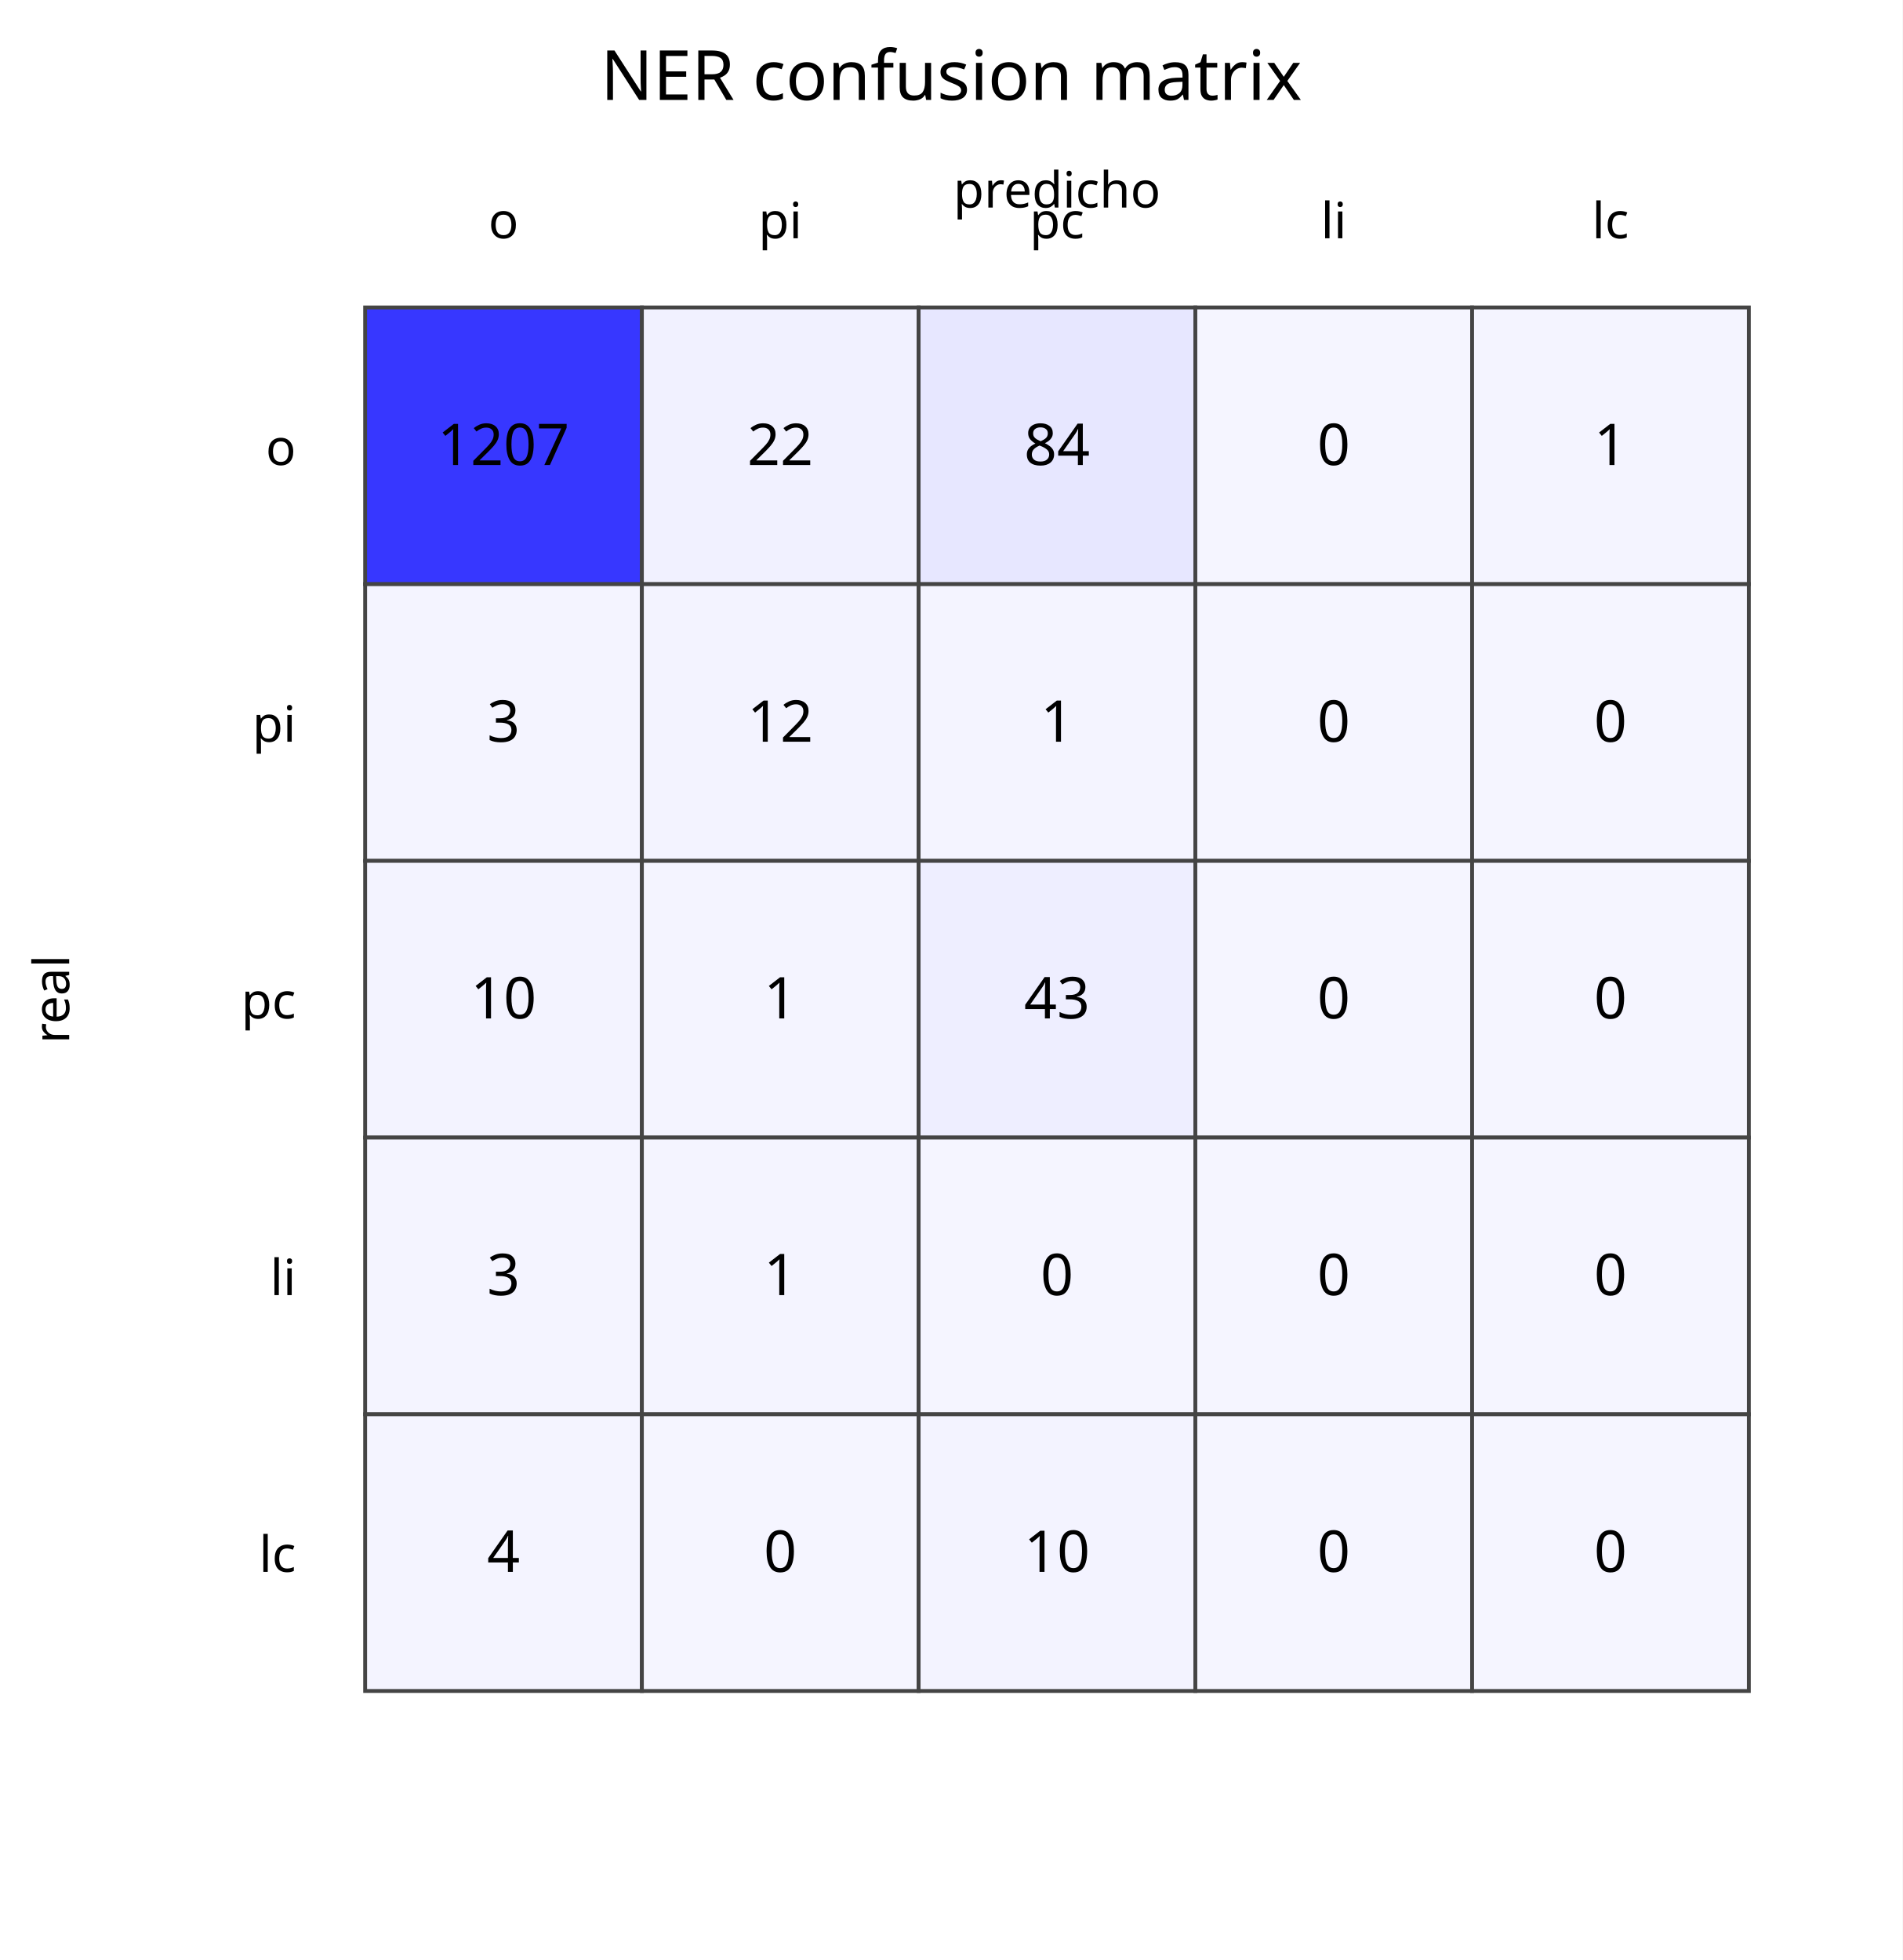
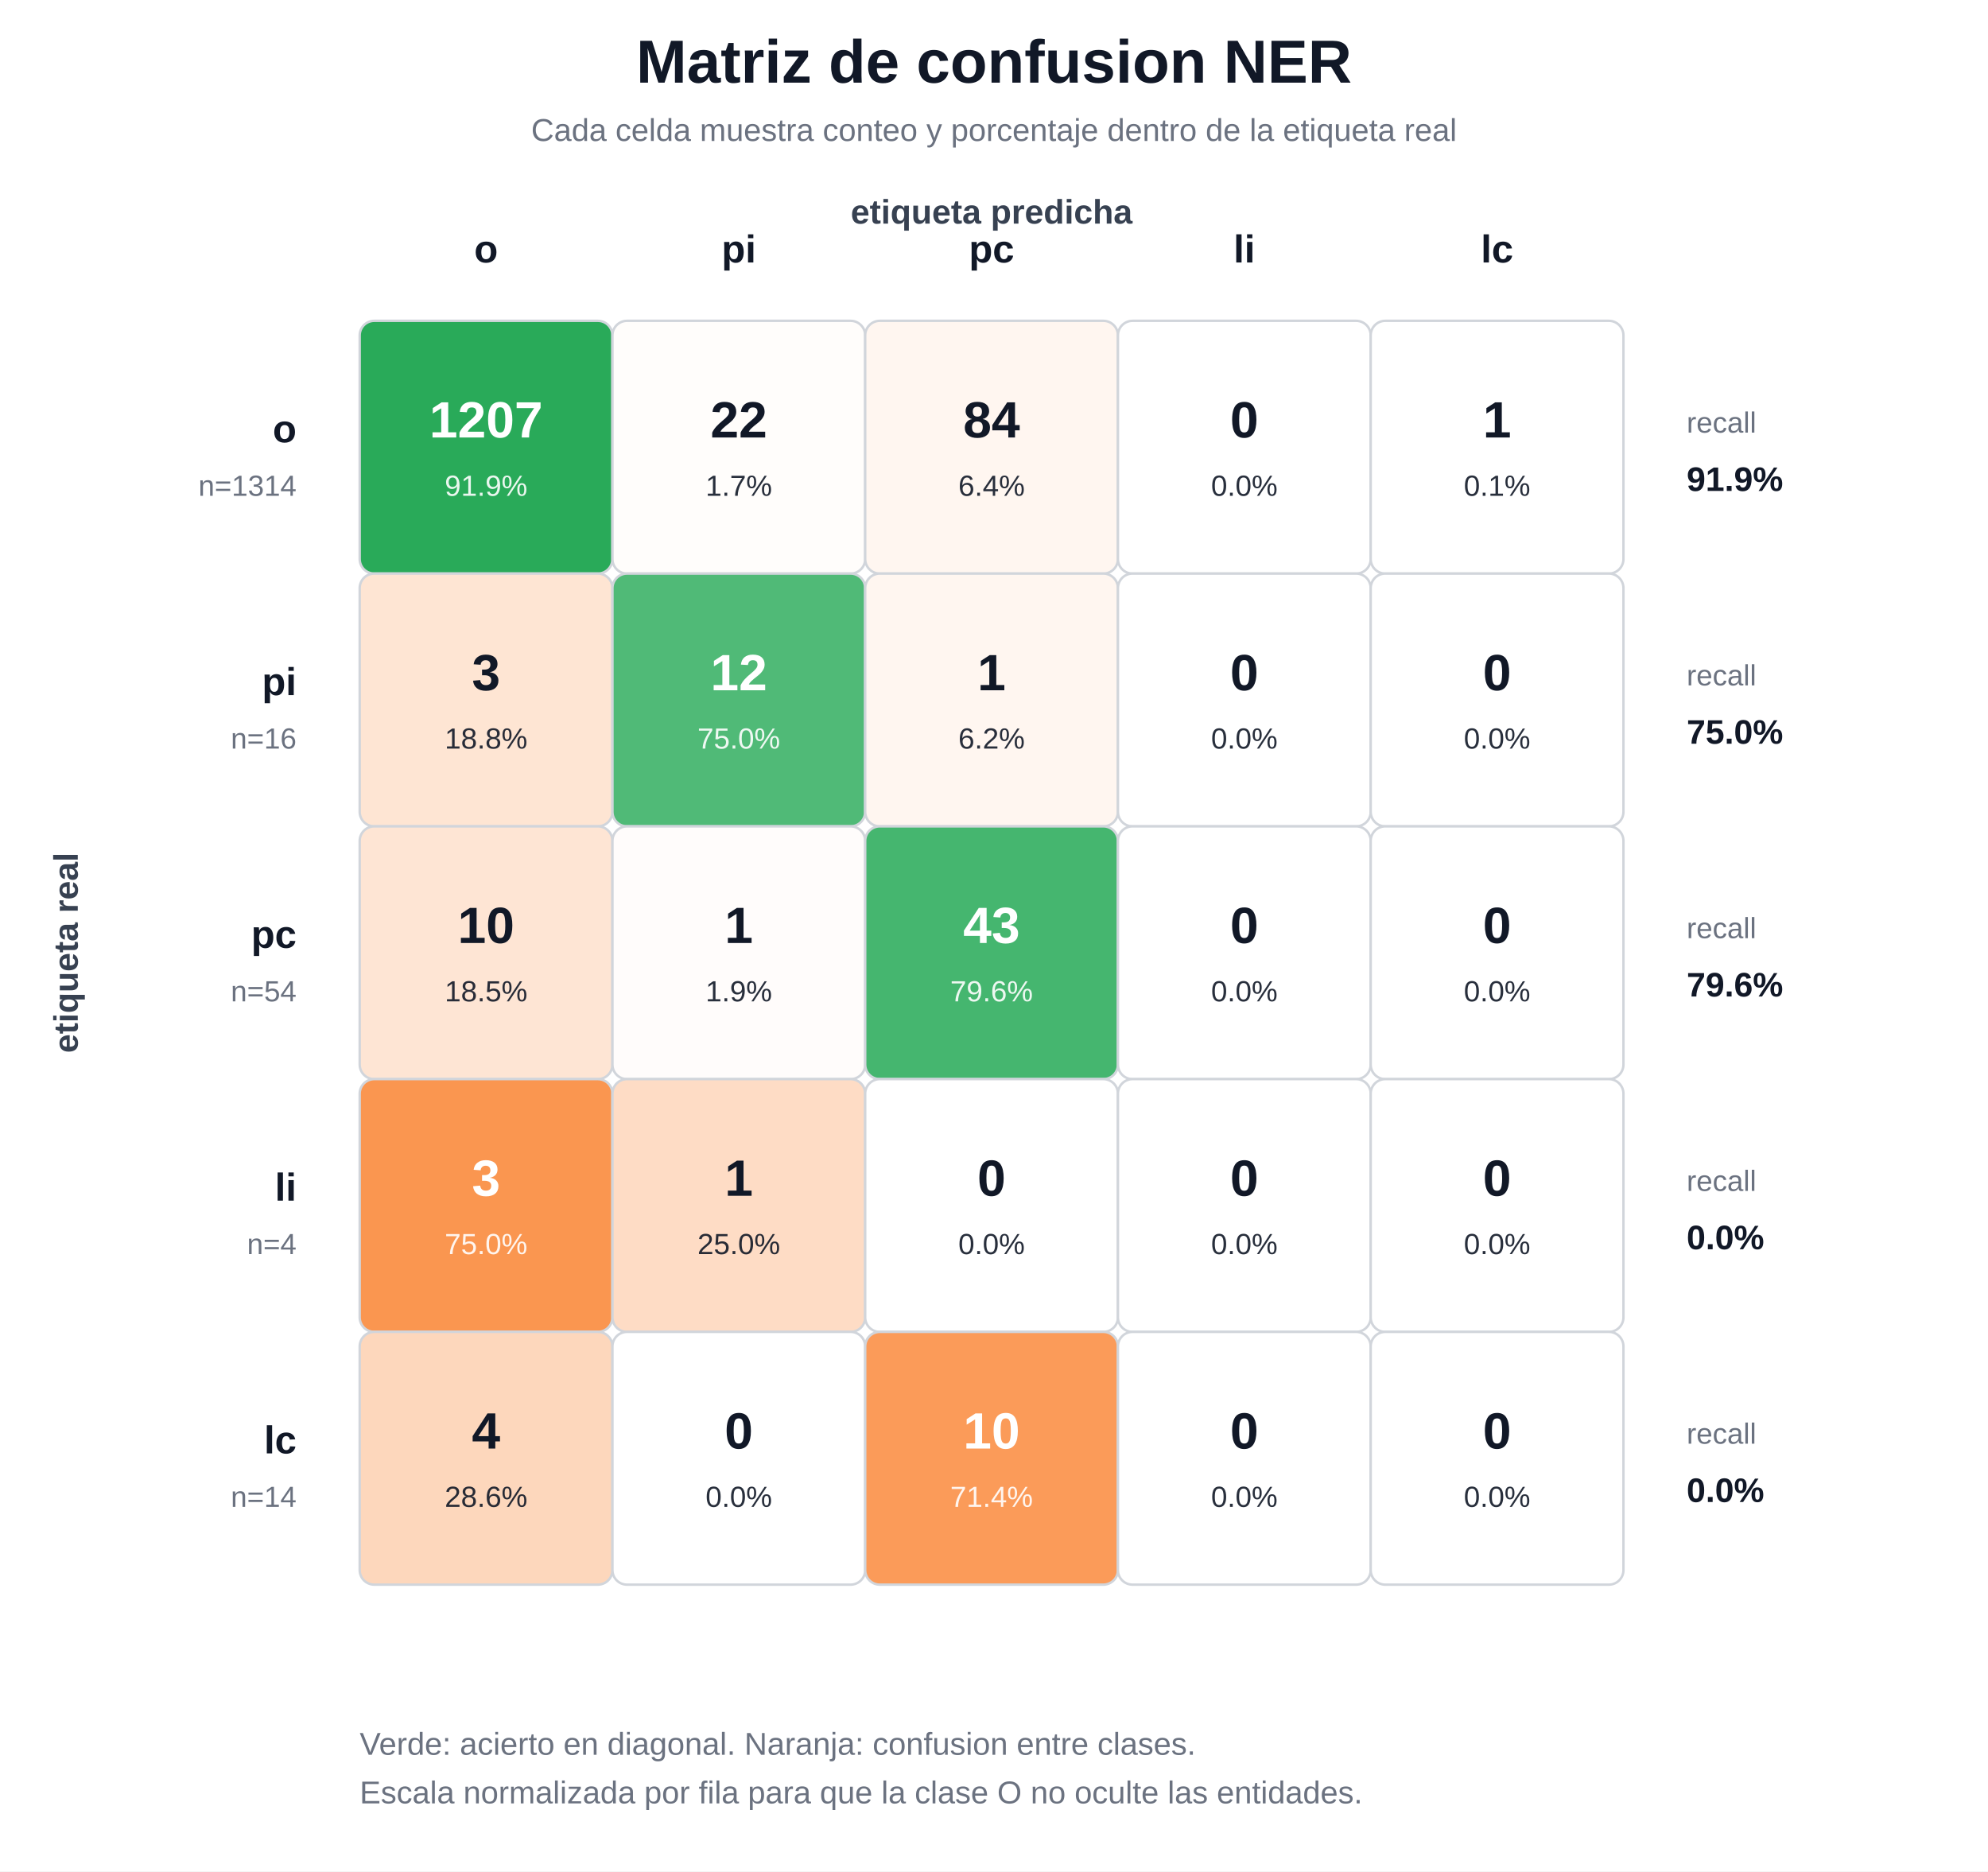
- <svg xmlns="http://www.w3.org/2000/svg" width="495" height="510" viewBox="0 0 495 510">
-   <rect width="100%" height="100%" fill="white" />
-   <text x="247.5" y="26" text-anchor="middle" font-family="sans-serif" font-size="18">NER confusion matrix</text>
-   <text x="275.0" y="54" text-anchor="middle" font-family="sans-serif" font-size="13">predicho</text>
-   <text x="18" y="260.0" transform="rotate(-90 18 260.0)" text-anchor="middle" font-family="sans-serif" font-size="13">real</text>
-   <text x="131.0" y="62" text-anchor="middle" font-family="sans-serif" font-size="13">o</text>
-   <text x="77" y="121.0" text-anchor="end" font-family="sans-serif" font-size="13">o</text>
-   <text x="203.0" y="62" text-anchor="middle" font-family="sans-serif" font-size="13">pi</text>
-   <text x="77" y="193.0" text-anchor="end" font-family="sans-serif" font-size="13">pi</text>
-   <text x="275.0" y="62" text-anchor="middle" font-family="sans-serif" font-size="13">pc</text>
-   <text x="77" y="265.0" text-anchor="end" font-family="sans-serif" font-size="13">pc</text>
-   <text x="347.0" y="62" text-anchor="middle" font-family="sans-serif" font-size="13">li</text>
-   <text x="77" y="337.0" text-anchor="end" font-family="sans-serif" font-size="13">li</text>
-   <text x="419.0" y="62" text-anchor="middle" font-family="sans-serif" font-size="13">lc</text>
-   <text x="77" y="409.0" text-anchor="end" font-family="sans-serif" font-size="13">lc</text>
-   <rect x="95" y="80" width="72" height="72" fill="rgb(55,55,255)" stroke="#444" />
-   <text x="131.0" y="121.0" text-anchor="middle" font-family="sans-serif" font-size="15">1207</text>
-   <rect x="167" y="80" width="72" height="72" fill="rgb(241,241,255)" stroke="#444" />
-   <text x="203.0" y="121.0" text-anchor="middle" font-family="sans-serif" font-size="15">22</text>
-   <rect x="239" y="80" width="72" height="72" fill="rgb(231,231,255)" stroke="#444" />
-   <text x="275.0" y="121.0" text-anchor="middle" font-family="sans-serif" font-size="15">84</text>
-   <rect x="311" y="80" width="72" height="72" fill="rgb(245,245,255)" stroke="#444" />
-   <text x="347.0" y="121.0" text-anchor="middle" font-family="sans-serif" font-size="15">0</text>
-   <rect x="383" y="80" width="72" height="72" fill="rgb(244,244,255)" stroke="#444" />
-   <text x="419.0" y="121.0" text-anchor="middle" font-family="sans-serif" font-size="15">1</text>
-   <rect x="95" y="152" width="72" height="72" fill="rgb(244,244,255)" stroke="#444" />
-   <text x="131.0" y="193.0" text-anchor="middle" font-family="sans-serif" font-size="15">3</text>
-   <rect x="167" y="152" width="72" height="72" fill="rgb(243,243,255)" stroke="#444" />
-   <text x="203.0" y="193.0" text-anchor="middle" font-family="sans-serif" font-size="15">12</text>
-   <rect x="239" y="152" width="72" height="72" fill="rgb(244,244,255)" stroke="#444" />
-   <text x="275.0" y="193.0" text-anchor="middle" font-family="sans-serif" font-size="15">1</text>
-   <rect x="311" y="152" width="72" height="72" fill="rgb(245,245,255)" stroke="#444" />
-   <text x="347.0" y="193.0" text-anchor="middle" font-family="sans-serif" font-size="15">0</text>
-   <rect x="383" y="152" width="72" height="72" fill="rgb(245,245,255)" stroke="#444" />
-   <text x="419.0" y="193.0" text-anchor="middle" font-family="sans-serif" font-size="15">0</text>
-   <rect x="95" y="224" width="72" height="72" fill="rgb(243,243,255)" stroke="#444" />
-   <text x="131.0" y="265.0" text-anchor="middle" font-family="sans-serif" font-size="15">10</text>
-   <rect x="167" y="224" width="72" height="72" fill="rgb(244,244,255)" stroke="#444" />
-   <text x="203.0" y="265.0" text-anchor="middle" font-family="sans-serif" font-size="15">1</text>
-   <rect x="239" y="224" width="72" height="72" fill="rgb(238,238,255)" stroke="#444" />
-   <text x="275.0" y="265.0" text-anchor="middle" font-family="sans-serif" font-size="15">43</text>
-   <rect x="311" y="224" width="72" height="72" fill="rgb(245,245,255)" stroke="#444" />
-   <text x="347.0" y="265.0" text-anchor="middle" font-family="sans-serif" font-size="15">0</text>
-   <rect x="383" y="224" width="72" height="72" fill="rgb(245,245,255)" stroke="#444" />
-   <text x="419.0" y="265.0" text-anchor="middle" font-family="sans-serif" font-size="15">0</text>
-   <rect x="95" y="296" width="72" height="72" fill="rgb(244,244,255)" stroke="#444" />
-   <text x="131.0" y="337.0" text-anchor="middle" font-family="sans-serif" font-size="15">3</text>
-   <rect x="167" y="296" width="72" height="72" fill="rgb(244,244,255)" stroke="#444" />
-   <text x="203.0" y="337.0" text-anchor="middle" font-family="sans-serif" font-size="15">1</text>
-   <rect x="239" y="296" width="72" height="72" fill="rgb(245,245,255)" stroke="#444" />
-   <text x="275.0" y="337.0" text-anchor="middle" font-family="sans-serif" font-size="15">0</text>
-   <rect x="311" y="296" width="72" height="72" fill="rgb(245,245,255)" stroke="#444" />
-   <text x="347.0" y="337.0" text-anchor="middle" font-family="sans-serif" font-size="15">0</text>
-   <rect x="383" y="296" width="72" height="72" fill="rgb(245,245,255)" stroke="#444" />
-   <text x="419.0" y="337.0" text-anchor="middle" font-family="sans-serif" font-size="15">0</text>
-   <rect x="95" y="368" width="72" height="72" fill="rgb(244,244,255)" stroke="#444" />
-   <text x="131.0" y="409.0" text-anchor="middle" font-family="sans-serif" font-size="15">4</text>
-   <rect x="167" y="368" width="72" height="72" fill="rgb(245,245,255)" stroke="#444" />
-   <text x="203.0" y="409.0" text-anchor="middle" font-family="sans-serif" font-size="15">0</text>
-   <rect x="239" y="368" width="72" height="72" fill="rgb(243,243,255)" stroke="#444" />
-   <text x="275.0" y="409.0" text-anchor="middle" font-family="sans-serif" font-size="15">10</text>
-   <rect x="311" y="368" width="72" height="72" fill="rgb(245,245,255)" stroke="#444" />
-   <text x="347.0" y="409.0" text-anchor="middle" font-family="sans-serif" font-size="15">0</text>
-   <rect x="383" y="368" width="72" height="72" fill="rgb(245,245,255)" stroke="#444" />
-   <text x="419.0" y="409.0" text-anchor="middle" font-family="sans-serif" font-size="15">0</text>
+ <svg xmlns="http://www.w3.org/2000/svg" width="818" height="770" viewBox="0 0 818 770">
+   <style>
+   .title { font: 700 25px Arial, sans-serif; fill: #111827; }
+   .subtitle { font: 13px Arial, sans-serif; fill: #6b7280; }
+   .axis-title { font: 700 14px Arial, sans-serif; fill: #374151; }
+   .axis-label { font: 700 16px Arial, sans-serif; fill: #111827; }
+   .support { font: 12px Arial, sans-serif; fill: #6b7280; }
+   .cell-main { font: 700 21px Arial, sans-serif; }
+   .cell-sub { font: 12px Arial, sans-serif; opacity: 0.9; }
+   .metric { font: 12px Arial, sans-serif; fill: #6b7280; }
+   .metric.strong { font: 700 14px Arial, sans-serif; fill: #111827; }
+ </style>
+   <rect width="100%" height="100%" fill="#ffffff" />
+   <text x="409.0" y="34" text-anchor="middle" class="title">Matriz de confusion NER</text>
+   <text x="409.0" y="58" text-anchor="middle" class="subtitle">Cada celda muestra conteo y porcentaje dentro de la etiqueta real</text>
+   <text x="408.0" y="92" text-anchor="middle" class="axis-title">etiqueta predicha</text>
+   <text x="32" y="392.0" transform="rotate(-90 32 392.0)" text-anchor="middle" class="axis-title">etiqueta real</text>
+   <text x="200.0" y="108" text-anchor="middle" class="axis-label">o</text>
+   <text x="122" y="182.0" text-anchor="end" class="axis-label">o</text>
+   <text x="122" y="204.0" text-anchor="end" class="support">n=1314</text>
+   <text x="304.0" y="108" text-anchor="middle" class="axis-label">pi</text>
+   <text x="122" y="286.0" text-anchor="end" class="axis-label">pi</text>
+   <text x="122" y="308.0" text-anchor="end" class="support">n=16</text>
+   <text x="408.0" y="108" text-anchor="middle" class="axis-label">pc</text>
+   <text x="122" y="390.0" text-anchor="end" class="axis-label">pc</text>
+   <text x="122" y="412.0" text-anchor="end" class="support">n=54</text>
+   <text x="512.0" y="108" text-anchor="middle" class="axis-label">li</text>
+   <text x="122" y="494.0" text-anchor="end" class="axis-label">li</text>
+   <text x="122" y="516.0" text-anchor="end" class="support">n=4</text>
+   <text x="616.0" y="108" text-anchor="middle" class="axis-label">lc</text>
+   <text x="122" y="598.0" text-anchor="end" class="axis-label">lc</text>
+   <text x="122" y="620.0" text-anchor="end" class="support">n=14</text>
+   <rect x="148" y="132" width="104" height="104" rx="6" fill="#29aa59" stroke="#d1d5db" />
+   <text x="200.0" y="180.0" text-anchor="middle" class="cell-main" fill="#ffffff">1207</text>
+   <text x="200.0" y="204.0" text-anchor="middle" class="cell-sub" fill="#ffffff">91.9%</text>
+   <rect x="252" y="132" width="104" height="104" rx="6" fill="#fffdfb" stroke="#d1d5db" />
+   <text x="304.0" y="180.0" text-anchor="middle" class="cell-main" fill="#111827">22</text>
+   <text x="304.0" y="204.0" text-anchor="middle" class="cell-sub" fill="#111827">1.7%</text>
+   <rect x="356" y="132" width="104" height="104" rx="6" fill="#fff6f0" stroke="#d1d5db" />
+   <text x="408.0" y="180.0" text-anchor="middle" class="cell-main" fill="#111827">84</text>
+   <text x="408.0" y="204.0" text-anchor="middle" class="cell-sub" fill="#111827">6.4%</text>
+   <rect x="460" y="132" width="104" height="104" rx="6" fill="#ffffff" stroke="#d1d5db" />
+   <text x="512.0" y="180.0" text-anchor="middle" class="cell-main" fill="#111827">0</text>
+   <text x="512.0" y="204.0" text-anchor="middle" class="cell-sub" fill="#111827">0.0%</text>
+   <rect x="564" y="132" width="104" height="104" rx="6" fill="#ffffff" stroke="#d1d5db" />
+   <text x="616.0" y="180.0" text-anchor="middle" class="cell-main" fill="#111827">1</text>
+   <text x="616.0" y="204.0" text-anchor="middle" class="cell-sub" fill="#111827">0.1%</text>
+   <text x="694" y="178.0" class="metric">recall</text>
+   <text x="694" y="202.0" class="metric strong">91.9%</text>
+   <rect x="148" y="236" width="104" height="104" rx="6" fill="#fee5d3" stroke="#d1d5db" />
+   <text x="200.0" y="284.0" text-anchor="middle" class="cell-main" fill="#111827">3</text>
+   <text x="200.0" y="308.0" text-anchor="middle" class="cell-sub" fill="#111827">18.8%</text>
+   <rect x="252" y="236" width="104" height="104" rx="6" fill="#50ba77" stroke="#d1d5db" />
+   <text x="304.0" y="284.0" text-anchor="middle" class="cell-main" fill="#ffffff">12</text>
+   <text x="304.0" y="308.0" text-anchor="middle" class="cell-sub" fill="#ffffff">75.0%</text>
+   <rect x="356" y="236" width="104" height="104" rx="6" fill="#fff6f0" stroke="#d1d5db" />
+   <text x="408.0" y="284.0" text-anchor="middle" class="cell-main" fill="#111827">1</text>
+   <text x="408.0" y="308.0" text-anchor="middle" class="cell-sub" fill="#111827">6.2%</text>
+   <rect x="460" y="236" width="104" height="104" rx="6" fill="#ffffff" stroke="#d1d5db" />
+   <text x="512.0" y="284.0" text-anchor="middle" class="cell-main" fill="#111827">0</text>
+   <text x="512.0" y="308.0" text-anchor="middle" class="cell-sub" fill="#111827">0.0%</text>
+   <rect x="564" y="236" width="104" height="104" rx="6" fill="#ffffff" stroke="#d1d5db" />
+   <text x="616.0" y="284.0" text-anchor="middle" class="cell-main" fill="#111827">0</text>
+   <text x="616.0" y="308.0" text-anchor="middle" class="cell-sub" fill="#111827">0.0%</text>
+   <text x="694" y="282.0" class="metric">recall</text>
+   <text x="694" y="306.0" class="metric strong">75.0%</text>
+   <rect x="148" y="340" width="104" height="104" rx="6" fill="#fee5d4" stroke="#d1d5db" />
+   <text x="200.0" y="388.0" text-anchor="middle" class="cell-main" fill="#111827">10</text>
+   <text x="200.0" y="412.0" text-anchor="middle" class="cell-sub" fill="#111827">18.5%</text>
+   <rect x="252" y="340" width="104" height="104" rx="6" fill="#fffcfb" stroke="#d1d5db" />
+   <text x="304.0" y="388.0" text-anchor="middle" class="cell-main" fill="#111827">1</text>
+   <text x="304.0" y="412.0" text-anchor="middle" class="cell-sub" fill="#111827">1.9%</text>
+   <rect x="356" y="340" width="104" height="104" rx="6" fill="#45b66f" stroke="#d1d5db" />
+   <text x="408.0" y="388.0" text-anchor="middle" class="cell-main" fill="#ffffff">43</text>
+   <text x="408.0" y="412.0" text-anchor="middle" class="cell-sub" fill="#ffffff">79.6%</text>
+   <rect x="460" y="340" width="104" height="104" rx="6" fill="#ffffff" stroke="#d1d5db" />
+   <text x="512.0" y="388.0" text-anchor="middle" class="cell-main" fill="#111827">0</text>
+   <text x="512.0" y="412.0" text-anchor="middle" class="cell-sub" fill="#111827">0.0%</text>
+   <rect x="564" y="340" width="104" height="104" rx="6" fill="#ffffff" stroke="#d1d5db" />
+   <text x="616.0" y="388.0" text-anchor="middle" class="cell-main" fill="#111827">0</text>
+   <text x="616.0" y="412.0" text-anchor="middle" class="cell-sub" fill="#111827">0.0%</text>
+   <text x="694" y="386.0" class="metric">recall</text>
+   <text x="694" y="410.0" class="metric strong">79.6%</text>
+   <rect x="148" y="444" width="104" height="104" rx="6" fill="#fa9650" stroke="#d1d5db" />
+   <text x="200.0" y="492.0" text-anchor="middle" class="cell-main" fill="#ffffff">3</text>
+   <text x="200.0" y="516.0" text-anchor="middle" class="cell-sub" fill="#ffffff">75.0%</text>
+   <rect x="252" y="444" width="104" height="104" rx="6" fill="#fedcc5" stroke="#d1d5db" />
+   <text x="304.0" y="492.0" text-anchor="middle" class="cell-main" fill="#111827">1</text>
+   <text x="304.0" y="516.0" text-anchor="middle" class="cell-sub" fill="#111827">25.0%</text>
+   <rect x="356" y="444" width="104" height="104" rx="6" fill="#ffffff" stroke="#d1d5db" />
+   <text x="408.0" y="492.0" text-anchor="middle" class="cell-main" fill="#111827">0</text>
+   <text x="408.0" y="516.0" text-anchor="middle" class="cell-sub" fill="#111827">0.0%</text>
+   <rect x="460" y="444" width="104" height="104" rx="6" fill="#ffffff" stroke="#d1d5db" />
+   <text x="512.0" y="492.0" text-anchor="middle" class="cell-main" fill="#111827">0</text>
+   <text x="512.0" y="516.0" text-anchor="middle" class="cell-sub" fill="#111827">0.0%</text>
+   <rect x="564" y="444" width="104" height="104" rx="6" fill="#ffffff" stroke="#d1d5db" />
+   <text x="616.0" y="492.0" text-anchor="middle" class="cell-main" fill="#111827">0</text>
+   <text x="616.0" y="516.0" text-anchor="middle" class="cell-sub" fill="#111827">0.0%</text>
+   <text x="694" y="490.0" class="metric">recall</text>
+   <text x="694" y="514.0" class="metric strong">0.0%</text>
+   <rect x="148" y="548" width="104" height="104" rx="6" fill="#fdd7bc" stroke="#d1d5db" />
+   <text x="200.0" y="596.0" text-anchor="middle" class="cell-main" fill="#111827">4</text>
+   <text x="200.0" y="620.0" text-anchor="middle" class="cell-sub" fill="#111827">28.6%</text>
+   <rect x="252" y="548" width="104" height="104" rx="6" fill="#ffffff" stroke="#d1d5db" />
+   <text x="304.0" y="596.0" text-anchor="middle" class="cell-main" fill="#111827">0</text>
+   <text x="304.0" y="620.0" text-anchor="middle" class="cell-sub" fill="#111827">0.0%</text>
+   <rect x="356" y="548" width="104" height="104" rx="6" fill="#fb9b59" stroke="#d1d5db" />
+   <text x="408.0" y="596.0" text-anchor="middle" class="cell-main" fill="#ffffff">10</text>
+   <text x="408.0" y="620.0" text-anchor="middle" class="cell-sub" fill="#ffffff">71.4%</text>
+   <rect x="460" y="548" width="104" height="104" rx="6" fill="#ffffff" stroke="#d1d5db" />
+   <text x="512.0" y="596.0" text-anchor="middle" class="cell-main" fill="#111827">0</text>
+   <text x="512.0" y="620.0" text-anchor="middle" class="cell-sub" fill="#111827">0.0%</text>
+   <rect x="564" y="548" width="104" height="104" rx="6" fill="#ffffff" stroke="#d1d5db" />
+   <text x="616.0" y="596.0" text-anchor="middle" class="cell-main" fill="#111827">0</text>
+   <text x="616.0" y="620.0" text-anchor="middle" class="cell-sub" fill="#111827">0.0%</text>
+   <text x="694" y="594.0" class="metric">recall</text>
+   <text x="694" y="618.0" class="metric strong">0.0%</text>
+   <text x="148" y="722" class="subtitle">Verde: acierto en diagonal. Naranja: confusion entre clases.</text>
+   <text x="148" y="742" class="subtitle">Escala normalizada por fila para que la clase O no oculte las entidades.</text>
</svg>
